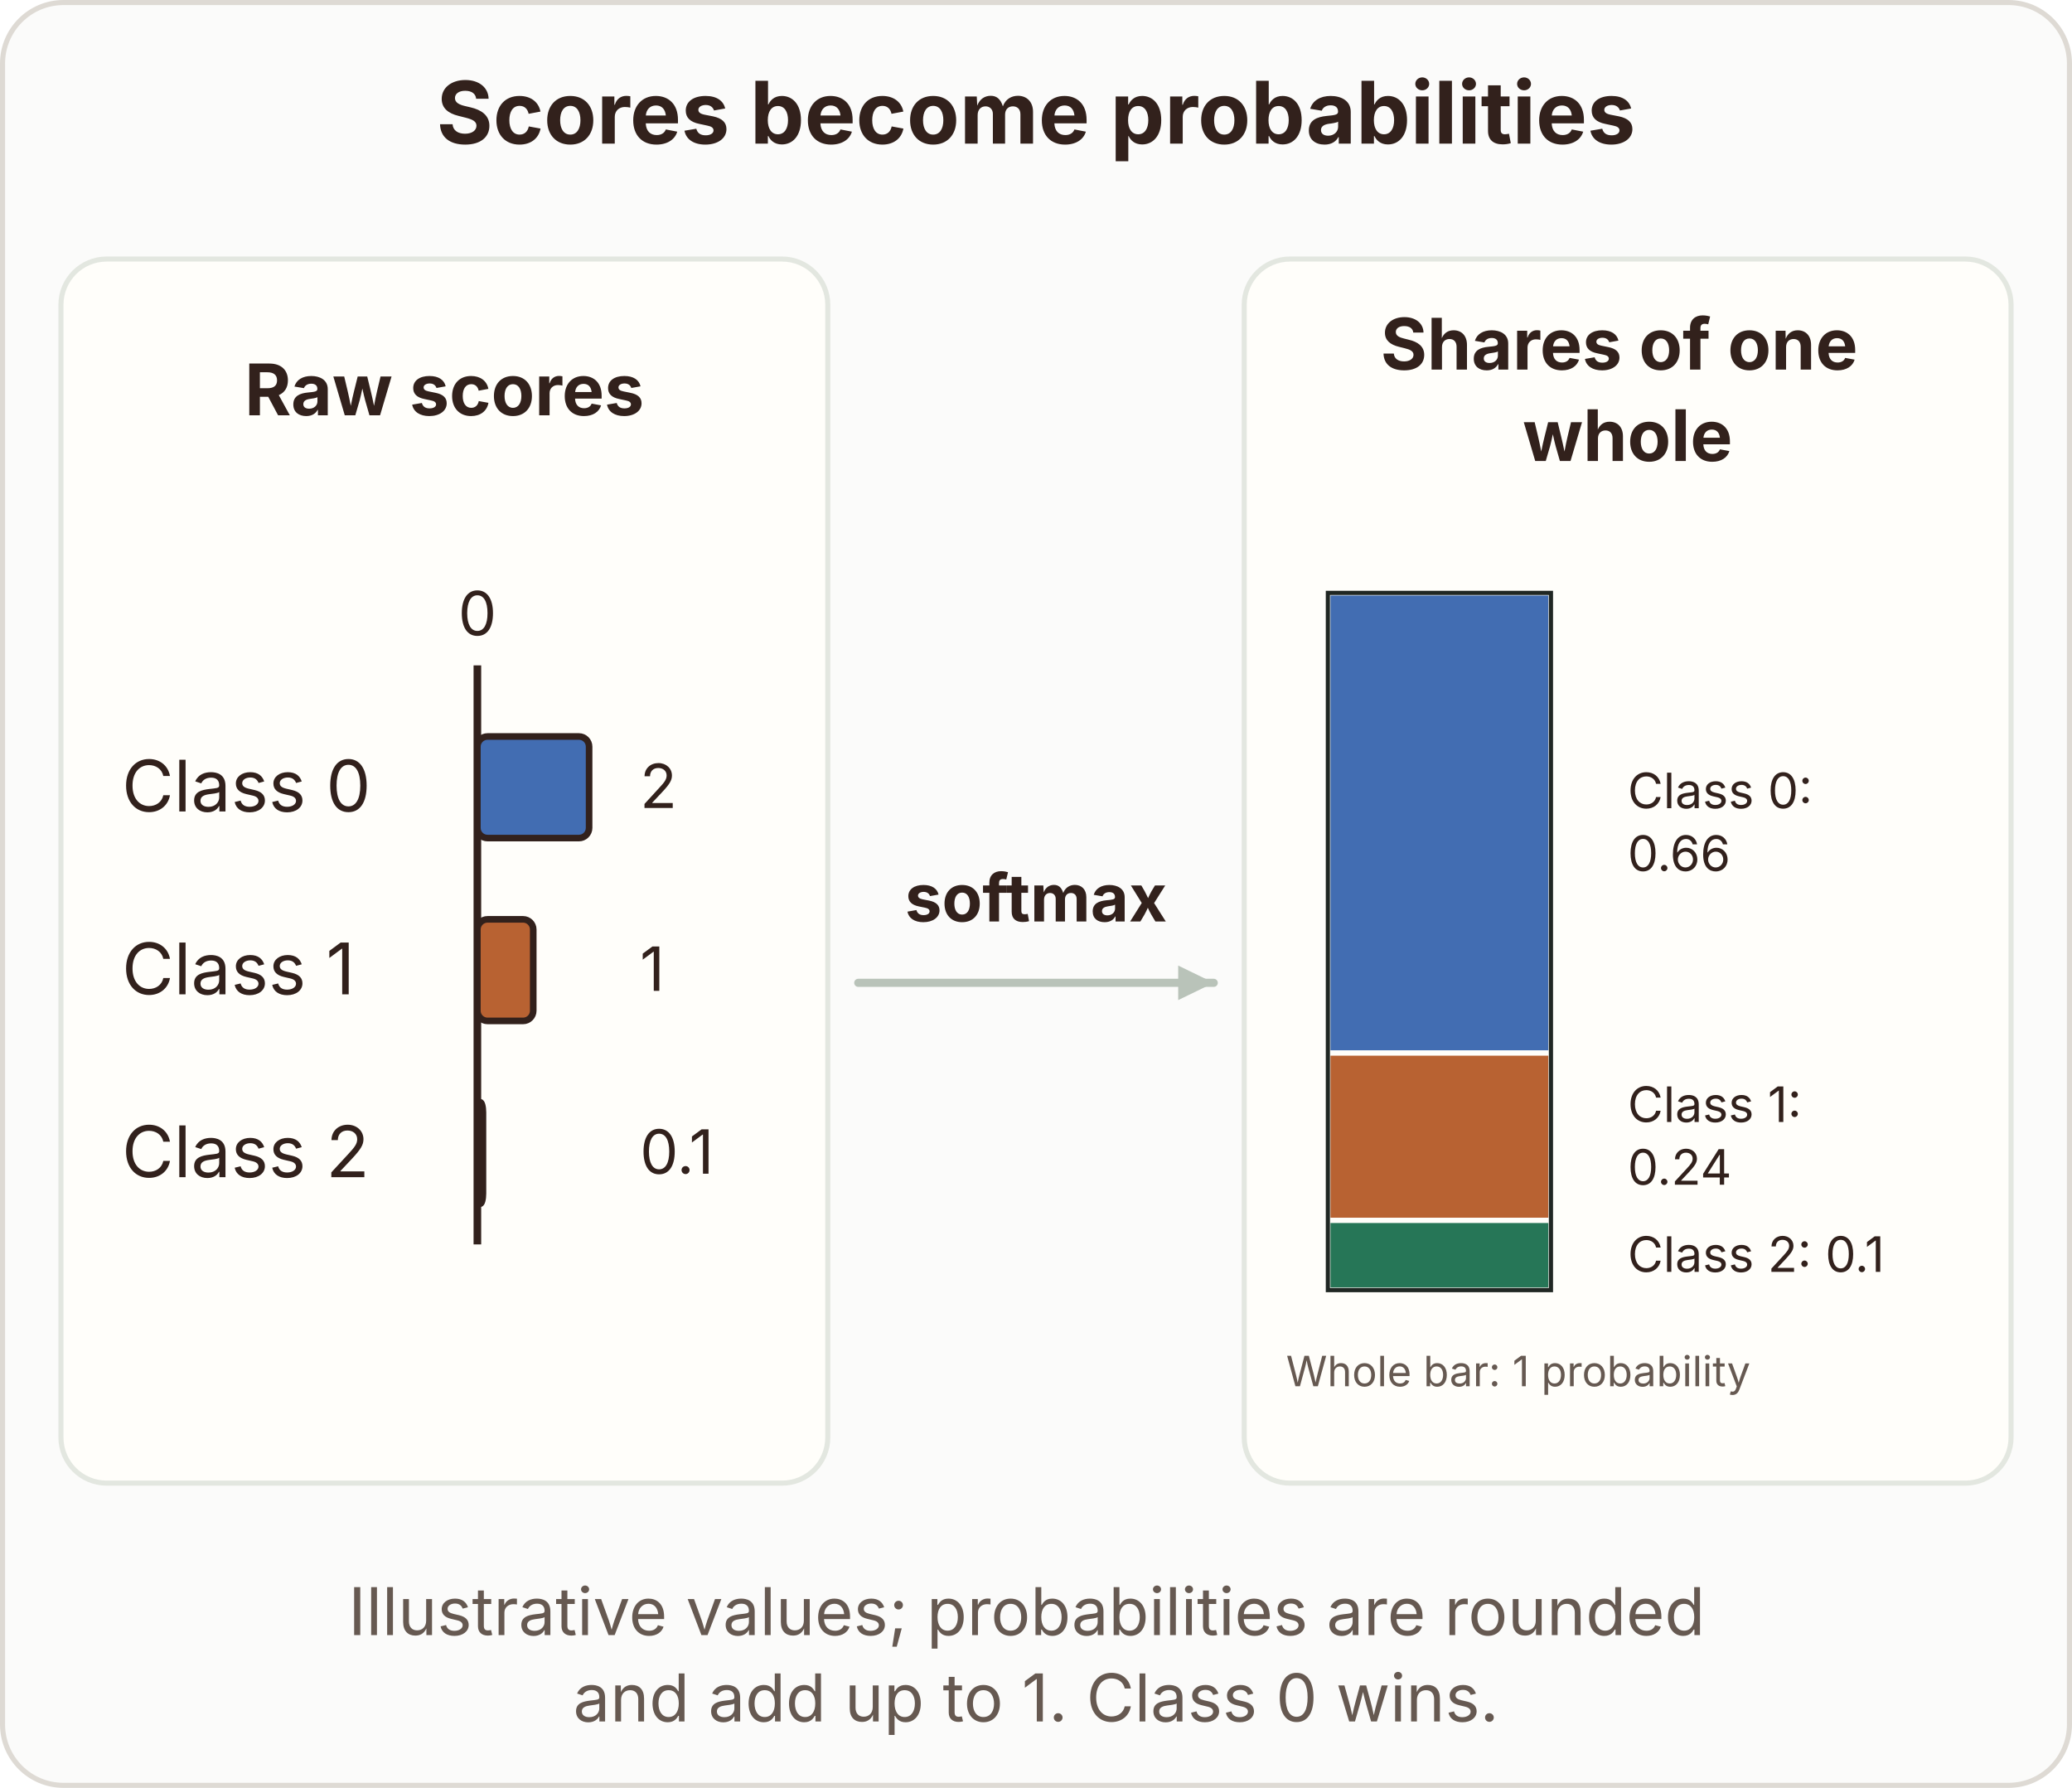
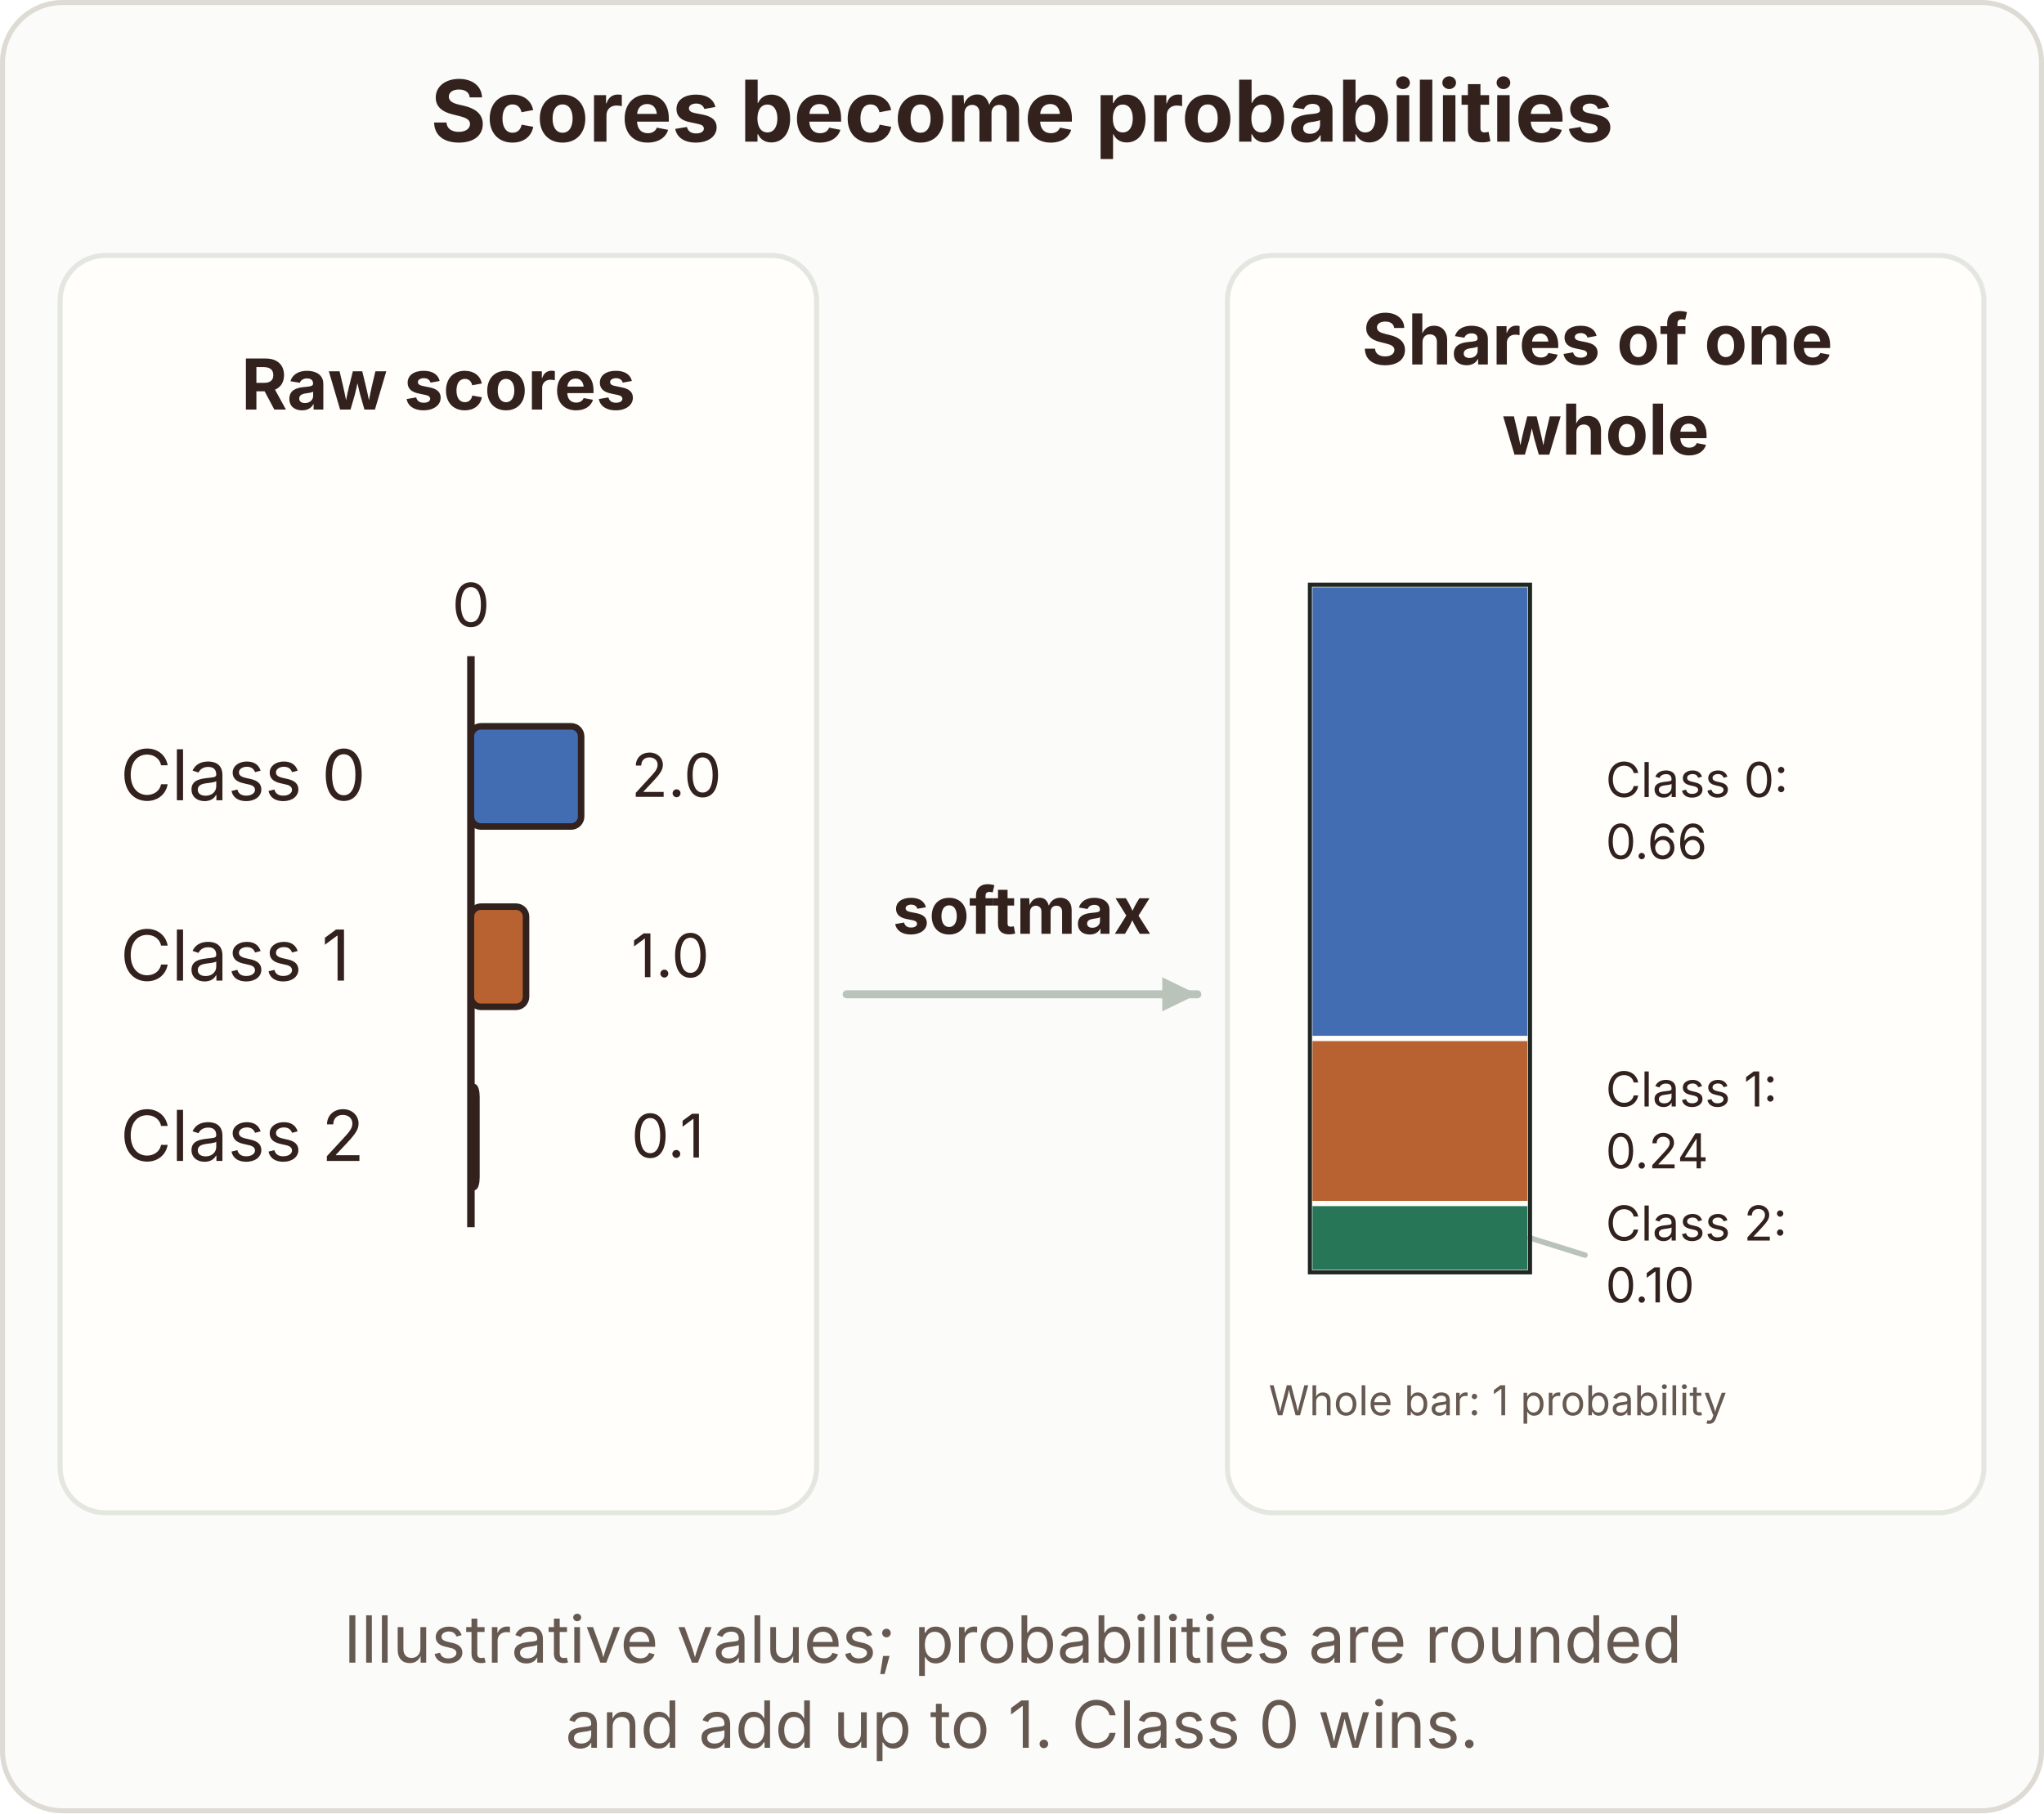
- <svg xmlns="http://www.w3.org/2000/svg" width="408" height="352" viewBox="0 0 408 352" role="img" aria-label="Scores become probabilities Panel 1 Panel 2 Panel 1 → panel 2: softmax Shared: classes Raw scores Class 0: 2 Class 1: 1 Class 2: 0.1 Shares of one whole One stacked bar (probability), total 1: Class 0 0.66; Class 1 0.24; Class 2 0.1 Illustrative values; probabilities are rounded and add up to 1. Class 0 wins." font-family="Inter, Liberation Sans, Arial, sans-serif" style="display:block;max-width:none;margin-inline:auto;--color-ink:#202723;--color-ink-2:#5d675f;--color-line:#e3e7e0;--viz-surface:#fffefa" data-tutor-diagram="panels">
-   <rect x="0.5" y="0.5" width="407" height="351" rx="12" fill="var(--viz-surface, #fbfbfa)" stroke="var(--color-line, #dedad4)" />
+ <svg xmlns="http://www.w3.org/2000/svg" width="408" height="362" viewBox="0 0 408 362" role="img" aria-label="Scores become probabilities Panel 1 Panel 2 Panel 1 → panel 2: softmax Shared: classes Raw scores Class 0: 2 Class 1: 1 Class 2: 0.1 Shares of one whole One stacked bar (probability), total 1: Class 0 0.66; Class 1 0.24; Class 2 0.1 Illustrative values; probabilities are rounded and add up to 1. Class 0 wins." font-family="Inter, Liberation Sans, Arial, sans-serif" style="display:block;max-width:none;margin-inline:auto;--color-ink:#202723;--color-ink-2:#5d675f;--color-line:#e3e7e0;--viz-surface:#fffefa" data-tutor-diagram="panels">
+   <rect x="0.5" y="0.5" width="407" height="361" rx="12" fill="var(--viz-surface, #fbfbfa)" stroke="var(--color-line, #dedad4)" />
  <text x="204" y="22.5" fill="var(--color-ink, #32211c)" font-size="17" font-weight="700" text-anchor="middle">
    <tspan x="204" y="28.28">Scores become probabilities</tspan>
  </text>
  <g transform="translate(0 39)">
-     <rect x="12" y="12" width="151" height="241" rx="9" fill="#fffefa" stroke="#e3e7e0" stroke-width="1" />
+     <rect x="12" y="12" width="151" height="251" rx="9" fill="#fffefa" stroke="#e3e7e0" stroke-width="1" />
    <text x="87.5" y="38" fill="var(--color-ink, #32211c)" font-size="14" font-weight="700" text-anchor="middle">
      <tspan x="87.5" y="42.76">Raw scores</tspan>
    </text>
    <g transform="translate(12 64) scale(1)" data-tutor-composition-child="0">
      <line x1="82" x2="82" y1="28" y2="142" stroke="var(--color-ink, #32211c)" stroke-width="1.5" data-tutor-bar-baseline="" />
      <text x="82" y="18" fill="var(--color-ink, #32211c)" font-size="12" font-weight="400" text-anchor="middle">
        <tspan x="82" y="22.08">0</tspan>
      </text>
      <rect x="82" y="42" width="22" height="20" rx="2" fill="#426db2" stroke="var(--color-ink, #32211c)" stroke-width="1.3" data-tutor-bar="2" />
      <text x="12" y="52" fill="var(--color-ink, #32211c)" font-size="14" font-weight="400" text-anchor="start">
        <tspan x="12" y="56.76">Class 0</tspan>
      </text>
      <text x="114" y="52" fill="var(--color-ink, #32211c)" font-size="12" font-weight="400" text-anchor="start">
-         <tspan x="114" y="56.08">2</tspan>
+         <tspan x="114" y="56.08">2.0</tspan>
      </text>
      <rect x="82" y="78" width="11" height="20" rx="2" fill="#b86232" stroke="var(--color-ink, #32211c)" stroke-width="1.3" data-tutor-bar="1" />
      <text x="12" y="88" fill="var(--color-ink, #32211c)" font-size="14" font-weight="400" text-anchor="start">
        <tspan x="12" y="92.76">Class 1</tspan>
      </text>
      <text x="114" y="88" fill="var(--color-ink, #32211c)" font-size="12" font-weight="400" text-anchor="start">
-         <tspan x="114" y="92.08">1</tspan>
+         <tspan x="114" y="92.08">1.0</tspan>
      </text>
      <rect x="82" y="114" width="1.1" height="20" rx="2" fill="#267657" stroke="var(--color-ink, #32211c)" stroke-width="1.3" data-tutor-bar="0.1" />
      <text x="12" y="124" fill="var(--color-ink, #32211c)" font-size="14" font-weight="400" text-anchor="start">
        <tspan x="12" y="128.76">Class 2</tspan>
      </text>
      <text x="114" y="124" fill="var(--color-ink, #32211c)" font-size="12" font-weight="400" text-anchor="start">
        <tspan x="114" y="128.08">0.1</tspan>
      </text>
    </g>
-     <rect x="245" y="12" width="151" height="241" rx="9" fill="#fffefa" stroke="#e3e7e0" stroke-width="1" />
+     <rect x="245" y="12" width="151" height="251" rx="9" fill="#fffefa" stroke="#e3e7e0" stroke-width="1" />
    <text x="320.5" y="38" fill="var(--color-ink, #32211c)" font-size="14" font-weight="700" text-anchor="middle">
      <tspan x="320.5" y="33.76">Shares of one</tspan>
      <tspan x="320.5" y="51.76">whole</tspan>
    </text>
    <g transform="translate(245 64) scale(0.6863636)" data-tutor-composition-child="1">
      <rect x="24" y="20" width="64" height="132" fill="#426db2" stroke="#fffefa" stroke-width="1.5" data-tutor-stacked-part="0.66" data-tutor-bar-series="Class 0" data-tutor-stack-from="0" data-tutor-stack-to="0.66" />
      <text x="110" y="86" fill="var(--color-ink, #32211c)" font-size="14" font-weight="400" text-anchor="start">
        <tspan x="110" y="81.76">Class 0:</tspan>
        <tspan x="110" y="99.76">0.66</tspan>
      </text>
      <rect x="24" y="152" width="64" height="48" fill="#b86232" stroke="#fffefa" stroke-width="1.5" data-tutor-stacked-part="0.24" data-tutor-bar-series="Class 1" data-tutor-stack-from="0.66" data-tutor-stack-to="0.9" />
      <text x="110" y="176" fill="var(--color-ink, #32211c)" font-size="14" font-weight="400" text-anchor="start">
        <tspan x="110" y="171.76">Class 1:</tspan>
        <tspan x="110" y="189.76">0.24</tspan>
      </text>
      <rect x="24" y="200" width="64" height="20" fill="#267657" stroke="#fffefa" stroke-width="1.5" data-tutor-stacked-part="0.1" data-tutor-bar-series="Class 2" data-tutor-stack-from="0.9" data-tutor-stack-to="1" />
-       <text x="110" y="210" fill="var(--color-ink, #32211c)" font-size="14" font-weight="400" text-anchor="start">
-         <tspan x="110" y="214.76">Class 2: 0.1</tspan>
+       <polyline points="88,210 104,215" fill="none" stroke="#b9c3b9" stroke-width="1.6" stroke-linecap="round" stroke-linejoin="round" />
+       <text x="110" y="215" fill="var(--color-ink, #32211c)" font-size="14" font-weight="400" text-anchor="start">
+         <tspan x="110" y="210.76">Class 2:</tspan>
+         <tspan x="110" y="228.76">0.10</tspan>
      </text>
      <rect x="24" y="20" width="64" height="200" fill="none" stroke="#202723" stroke-width="1.2" data-tutor-stacked-total="1" />
-       <text x="12" y="243.5" fill="var(--color-ink-2, #665951)" font-size="12" font-weight="400" text-anchor="start">
-         <tspan x="12" y="247.58">Whole bar: 1 probability</tspan>
+       <text x="12" y="257.5" fill="var(--color-ink-2, #665951)" font-size="12" font-weight="400" text-anchor="start">
+         <tspan x="12" y="261.58">Whole bar: 1 probability</tspan>
      </text>
    </g>
    <g>
-       <polyline points="169,154.5 239,154.5" fill="none" stroke="#b9c3b9" stroke-width="1.6" stroke-linecap="round" stroke-linejoin="round" />
-       <polygon points="239,154.5 232,157.9 232,151.1" fill="#b9c3b9" data-tutor-arrowhead="" />
+       <polyline points="169,159.5 239,159.5" fill="none" stroke="#b9c3b9" stroke-width="1.6" stroke-linecap="round" stroke-linejoin="round" />
+       <polygon points="239,159.5 232,162.9 232,156.1" fill="#b9c3b9" data-tutor-arrowhead="" />
    </g>
-     <text x="204" y="138" fill="var(--color-ink, #32211c)" font-size="13" font-weight="700" text-anchor="middle">
-       <tspan x="204" y="142.42">softmax</tspan>
+     <text x="204" y="143" fill="var(--color-ink, #32211c)" font-size="13" font-weight="700" text-anchor="middle">
+       <tspan x="204" y="147.42">softmax</tspan>
    </text>
  </g>
-   <text x="204" y="326" fill="var(--color-ink-2, #665951)" font-size="13" font-weight="400" text-anchor="middle">
-     <tspan x="204" y="321.92">Illustrative values; probabilities are rounded</tspan>
-     <tspan x="204" y="338.92">and add up to 1. Class 0 wins.</tspan>
+   <text x="204" y="336" fill="var(--color-ink-2, #665951)" font-size="13" font-weight="400" text-anchor="middle">
+     <tspan x="204" y="331.92">Illustrative values; probabilities are rounded</tspan>
+     <tspan x="204" y="348.92">and add up to 1. Class 0 wins.</tspan>
  </text>
</svg>
